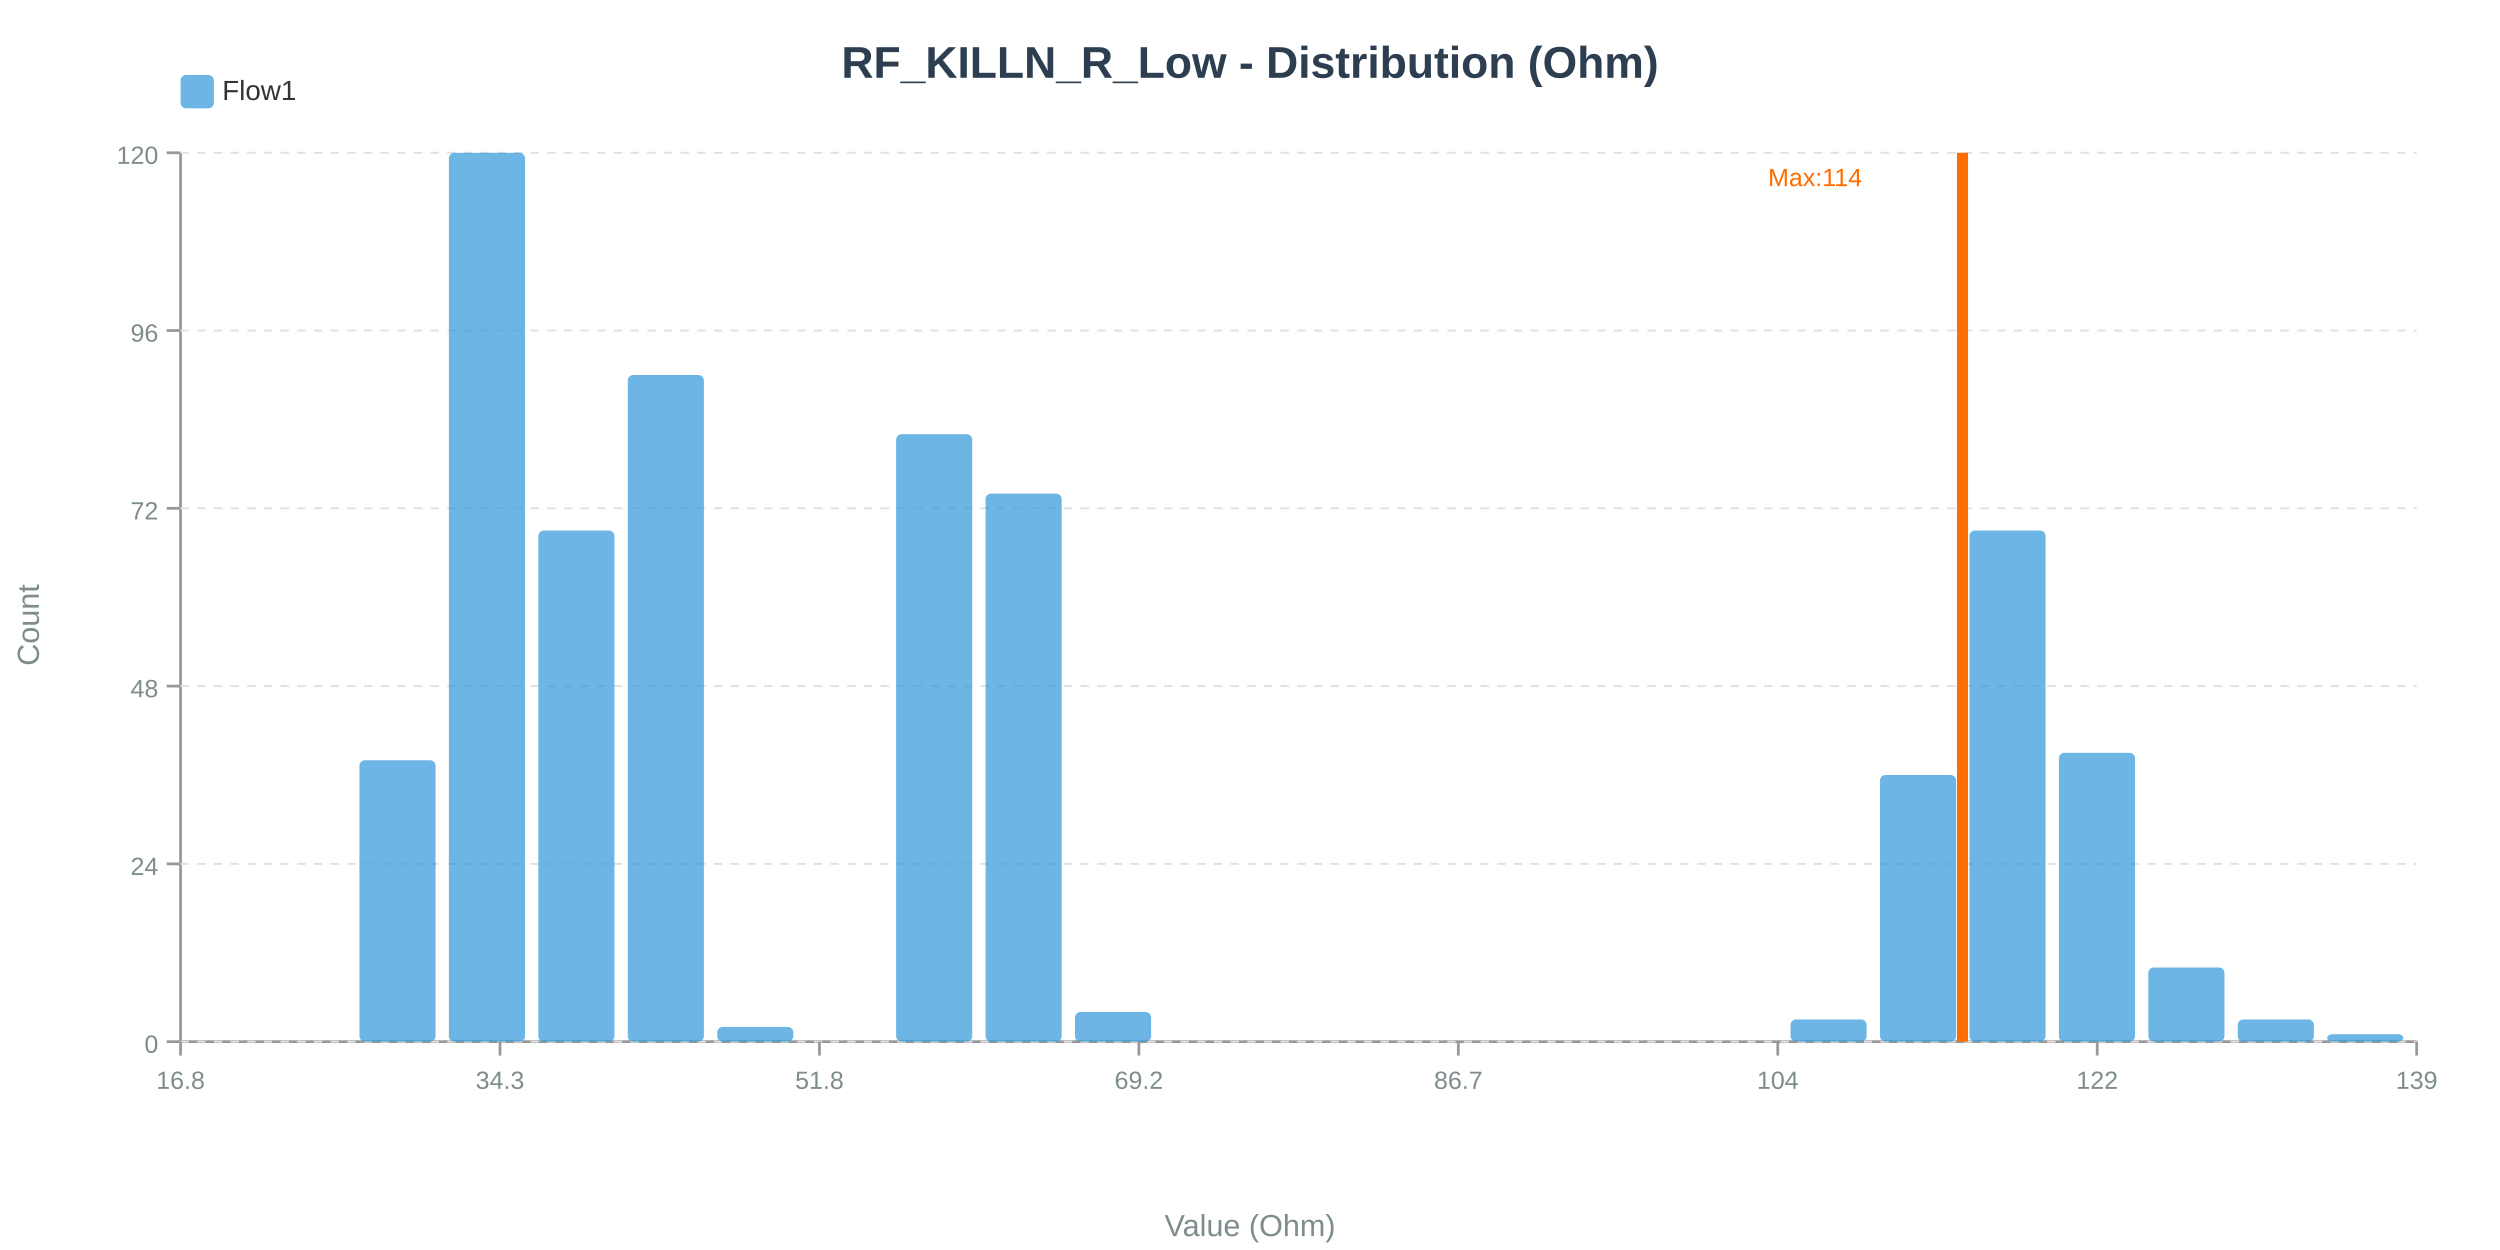
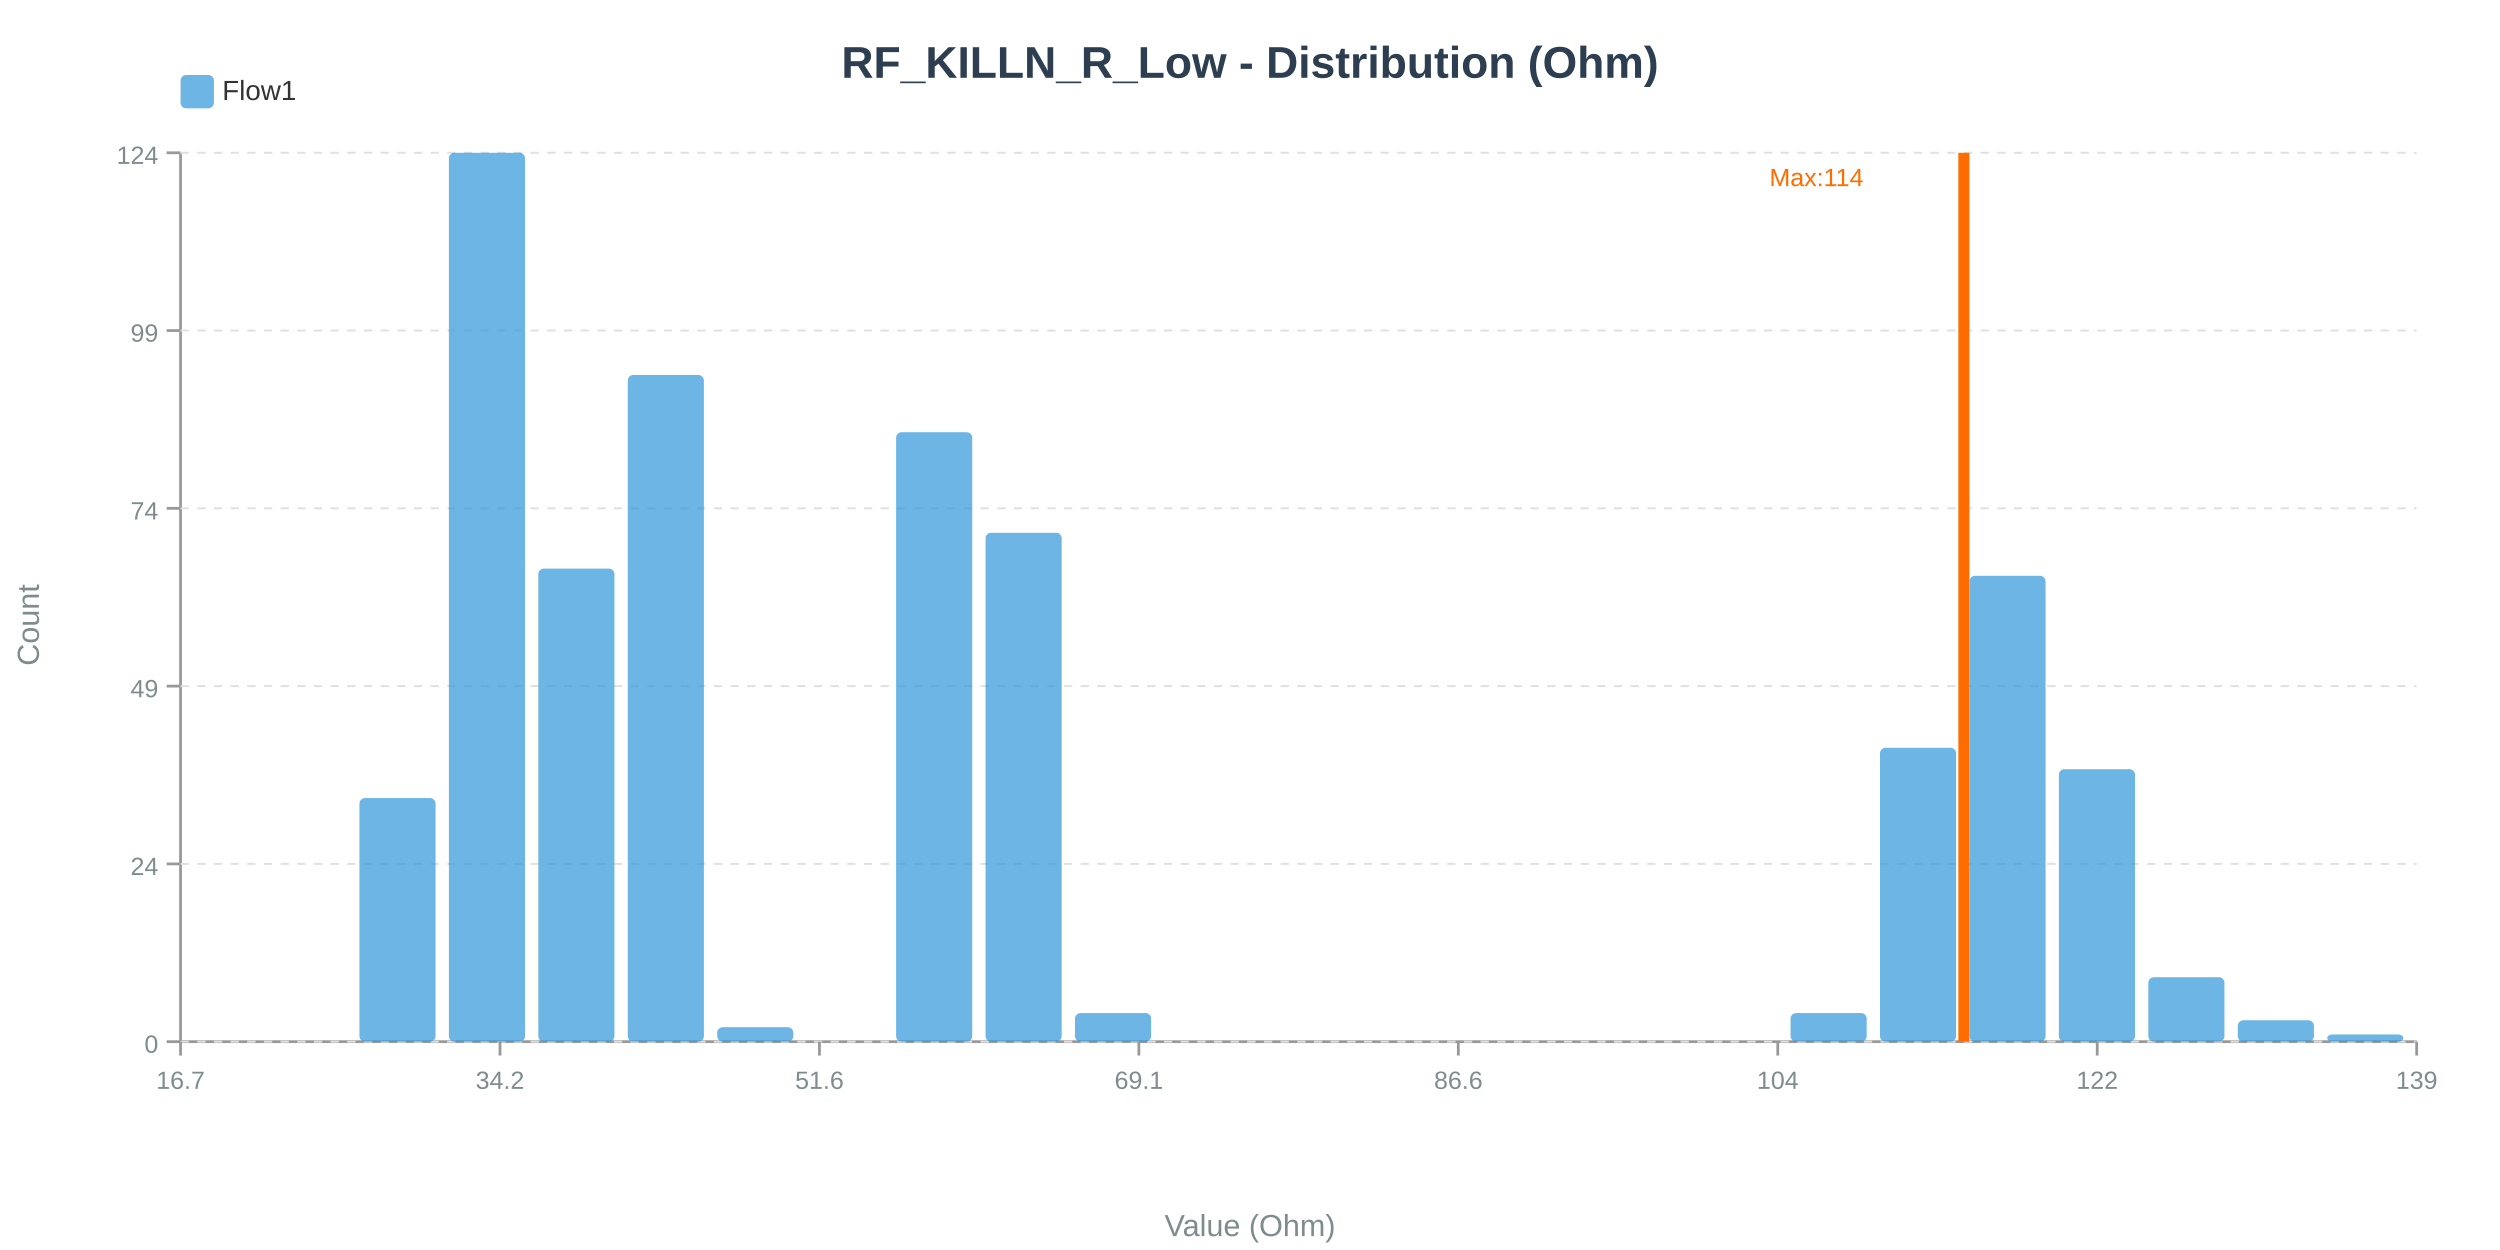
<svg xmlns="http://www.w3.org/2000/svg" width="900" height="450" viewBox="0 0 900 450">
  <rect width="900" height="450" fill="#ffffff" />
  <text x="450.0" y="28.0" font-size="16" font-weight="bold" text-anchor="middle" fill="#2c3e50" font-family="Arial,sans-serif">RF_KILLN_R_Low - Distribution (Ohm)</text>
  <line x1="65.0" y1="375.0" x2="870.0" y2="375.0" stroke="#999" stroke-width="1" />
  <line x1="65.0" y1="55.0" x2="65.0" y2="375.0" stroke="#999" stroke-width="1" />
  <line x1="60.0" y1="375.0" x2="65.0" y2="375.0" stroke="#999" stroke-width="1" />
  <line x1="65.0" y1="375.0" x2="870.0" y2="375.0" stroke="#e0e0e0" stroke-width="0.7" stroke-dasharray="3,3" />
  <text x="57.0" y="379.0" font-size="9" font-weight="normal" text-anchor="end" fill="#7f8c8d" font-family="Arial,sans-serif">0</text>
  <line x1="60.0" y1="311.0" x2="65.0" y2="311.0" stroke="#999" stroke-width="1" />
  <line x1="65.0" y1="311.0" x2="870.0" y2="311.0" stroke="#e0e0e0" stroke-width="0.7" stroke-dasharray="3,3" />
  <text x="57.0" y="315.0" font-size="9" font-weight="normal" text-anchor="end" fill="#7f8c8d" font-family="Arial,sans-serif">24</text>
  <line x1="60.0" y1="247.0" x2="65.0" y2="247.0" stroke="#999" stroke-width="1" />
  <line x1="65.0" y1="247.0" x2="870.0" y2="247.0" stroke="#e0e0e0" stroke-width="0.7" stroke-dasharray="3,3" />
-   <text x="57.0" y="251.0" font-size="9" font-weight="normal" text-anchor="end" fill="#7f8c8d" font-family="Arial,sans-serif">48</text>
+   <text x="57.0" y="251.0" font-size="9" font-weight="normal" text-anchor="end" fill="#7f8c8d" font-family="Arial,sans-serif">49</text>
  <line x1="60.0" y1="183.0" x2="65.0" y2="183.0" stroke="#999" stroke-width="1" />
  <line x1="65.0" y1="183.0" x2="870.0" y2="183.0" stroke="#e0e0e0" stroke-width="0.7" stroke-dasharray="3,3" />
-   <text x="57.0" y="187.0" font-size="9" font-weight="normal" text-anchor="end" fill="#7f8c8d" font-family="Arial,sans-serif">72</text>
+   <text x="57.0" y="187.0" font-size="9" font-weight="normal" text-anchor="end" fill="#7f8c8d" font-family="Arial,sans-serif">74</text>
  <line x1="60.0" y1="119.0" x2="65.0" y2="119.0" stroke="#999" stroke-width="1" />
  <line x1="65.0" y1="119.0" x2="870.0" y2="119.0" stroke="#e0e0e0" stroke-width="0.7" stroke-dasharray="3,3" />
-   <text x="57.0" y="123.0" font-size="9" font-weight="normal" text-anchor="end" fill="#7f8c8d" font-family="Arial,sans-serif">96</text>
+   <text x="57.0" y="123.0" font-size="9" font-weight="normal" text-anchor="end" fill="#7f8c8d" font-family="Arial,sans-serif">99</text>
  <line x1="60.0" y1="55.0" x2="65.0" y2="55.0" stroke="#999" stroke-width="1" />
  <line x1="65.0" y1="55.0" x2="870.0" y2="55.0" stroke="#e0e0e0" stroke-width="0.7" stroke-dasharray="3,3" />
-   <text x="57.0" y="59.0" font-size="9" font-weight="normal" text-anchor="end" fill="#7f8c8d" font-family="Arial,sans-serif">120</text>
+   <text x="57.0" y="59.0" font-size="9" font-weight="normal" text-anchor="end" fill="#7f8c8d" font-family="Arial,sans-serif">124</text>
  <line x1="65.0" y1="375.0" x2="65.0" y2="380.0" stroke="#999" stroke-width="1" />
-   <text x="65.0" y="392.0" font-size="9" font-weight="normal" text-anchor="middle" fill="#7f8c8d" font-family="Arial,sans-serif">16.8</text>
+   <text x="65.0" y="392.0" font-size="9" font-weight="normal" text-anchor="middle" fill="#7f8c8d" font-family="Arial,sans-serif">16.7</text>
  <line x1="180.0" y1="375.0" x2="180.0" y2="380.0" stroke="#999" stroke-width="1" />
-   <text x="180.0" y="392.0" font-size="9" font-weight="normal" text-anchor="middle" fill="#7f8c8d" font-family="Arial,sans-serif">34.3</text>
+   <text x="180.0" y="392.0" font-size="9" font-weight="normal" text-anchor="middle" fill="#7f8c8d" font-family="Arial,sans-serif">34.2</text>
  <line x1="295.0" y1="375.0" x2="295.0" y2="380.0" stroke="#999" stroke-width="1" />
-   <text x="295.0" y="392.0" font-size="9" font-weight="normal" text-anchor="middle" fill="#7f8c8d" font-family="Arial,sans-serif">51.8</text>
+   <text x="295.0" y="392.0" font-size="9" font-weight="normal" text-anchor="middle" fill="#7f8c8d" font-family="Arial,sans-serif">51.6</text>
  <line x1="410.0" y1="375.0" x2="410.0" y2="380.0" stroke="#999" stroke-width="1" />
-   <text x="410.0" y="392.0" font-size="9" font-weight="normal" text-anchor="middle" fill="#7f8c8d" font-family="Arial,sans-serif">69.2</text>
+   <text x="410.0" y="392.0" font-size="9" font-weight="normal" text-anchor="middle" fill="#7f8c8d" font-family="Arial,sans-serif">69.1</text>
  <line x1="525.0" y1="375.0" x2="525.0" y2="380.0" stroke="#999" stroke-width="1" />
-   <text x="525.0" y="392.0" font-size="9" font-weight="normal" text-anchor="middle" fill="#7f8c8d" font-family="Arial,sans-serif">86.7</text>
+   <text x="525.0" y="392.0" font-size="9" font-weight="normal" text-anchor="middle" fill="#7f8c8d" font-family="Arial,sans-serif">86.6</text>
  <line x1="640.0" y1="375.0" x2="640.0" y2="380.0" stroke="#999" stroke-width="1" />
  <text x="640.0" y="392.0" font-size="9" font-weight="normal" text-anchor="middle" fill="#7f8c8d" font-family="Arial,sans-serif">104</text>
  <line x1="755.0" y1="375.0" x2="755.0" y2="380.0" stroke="#999" stroke-width="1" />
  <text x="755.0" y="392.0" font-size="9" font-weight="normal" text-anchor="middle" fill="#7f8c8d" font-family="Arial,sans-serif">122</text>
  <line x1="870.0" y1="375.0" x2="870.0" y2="380.0" stroke="#999" stroke-width="1" />
  <text x="870.0" y="392.0" font-size="9" font-weight="normal" text-anchor="middle" fill="#7f8c8d" font-family="Arial,sans-serif">139</text>
  <text x="450.0" y="445.0" font-size="11" font-weight="normal" text-anchor="middle" fill="#7f8c8d" font-family="Arial,sans-serif">Value (Ohm)</text>
  <text x="14.0" y="225.0" font-size="11" font-weight="normal" text-anchor="middle" fill="#7f8c8d" font-family="Arial,sans-serif" transform="rotate(-90,14,225.0)">Count</text>
-   <rect x="129.4" y="273.7" width="27.4" height="101.3" fill="#3498db" stroke="none" stroke-width="1" opacity="0.72" rx="2" />
+   <rect x="129.4" y="287.3" width="27.4" height="87.7" fill="#3498db" stroke="none" stroke-width="1" opacity="0.72" rx="2" />
  <rect x="161.6" y="55.0" width="27.4" height="320.0" fill="#3498db" stroke="none" stroke-width="1" opacity="0.72" rx="2" />
-   <rect x="193.8" y="191.0" width="27.4" height="184.0" fill="#3498db" stroke="none" stroke-width="1" opacity="0.72" rx="2" />
+   <rect x="193.8" y="204.7" width="27.4" height="170.3" fill="#3498db" stroke="none" stroke-width="1" opacity="0.72" rx="2" />
  <rect x="226.0" y="135.0" width="27.4" height="240.0" fill="#3498db" stroke="none" stroke-width="1" opacity="0.72" rx="2" />
-   <rect x="258.2" y="369.7" width="27.4" height="5.3" fill="#3498db" stroke="none" stroke-width="1" opacity="0.72" rx="2" />
-   <rect x="322.6" y="156.3" width="27.4" height="218.7" fill="#3498db" stroke="none" stroke-width="1" opacity="0.72" rx="2" />
-   <rect x="354.8" y="177.7" width="27.4" height="197.3" fill="#3498db" stroke="none" stroke-width="1" opacity="0.72" rx="2" />
-   <rect x="387.0" y="364.3" width="27.4" height="10.7" fill="#3498db" stroke="none" stroke-width="1" opacity="0.72" rx="2" />
-   <rect x="644.6" y="367.0" width="27.4" height="8.0" fill="#3498db" stroke="none" stroke-width="1" opacity="0.72" rx="2" />
-   <rect x="676.8" y="279.0" width="27.4" height="96.0" fill="#3498db" stroke="none" stroke-width="1" opacity="0.72" rx="2" />
-   <rect x="709.0" y="191.0" width="27.4" height="184.0" fill="#3498db" stroke="none" stroke-width="1" opacity="0.72" rx="2" />
-   <rect x="741.2" y="271.0" width="27.4" height="104.0" fill="#3498db" stroke="none" stroke-width="1" opacity="0.72" rx="2" />
-   <rect x="773.4" y="348.3" width="27.4" height="26.7" fill="#3498db" stroke="none" stroke-width="1" opacity="0.72" rx="2" />
-   <rect x="805.6" y="367.0" width="27.4" height="8.0" fill="#3498db" stroke="none" stroke-width="1" opacity="0.72" rx="2" />
-   <rect x="837.8" y="372.3" width="27.4" height="2.7" fill="#3498db" stroke="none" stroke-width="1" opacity="0.72" rx="2" />
+   <rect x="258.2" y="369.8" width="27.4" height="5.2" fill="#3498db" stroke="none" stroke-width="1" opacity="0.72" rx="2" />
+   <rect x="322.6" y="155.6" width="27.4" height="219.4" fill="#3498db" stroke="none" stroke-width="1" opacity="0.72" rx="2" />
+   <rect x="354.8" y="191.8" width="27.4" height="183.2" fill="#3498db" stroke="none" stroke-width="1" opacity="0.72" rx="2" />
+   <rect x="387.0" y="364.7" width="27.4" height="10.3" fill="#3498db" stroke="none" stroke-width="1" opacity="0.72" rx="2" />
+   <rect x="644.6" y="364.7" width="27.4" height="10.3" fill="#3498db" stroke="none" stroke-width="1" opacity="0.72" rx="2" />
+   <rect x="676.8" y="269.2" width="27.4" height="105.8" fill="#3498db" stroke="none" stroke-width="1" opacity="0.72" rx="2" />
+   <rect x="709.0" y="207.3" width="27.4" height="167.7" fill="#3498db" stroke="none" stroke-width="1" opacity="0.72" rx="2" />
+   <rect x="741.2" y="276.9" width="27.4" height="98.1" fill="#3498db" stroke="none" stroke-width="1" opacity="0.72" rx="2" />
+   <rect x="773.4" y="351.8" width="27.4" height="23.2" fill="#3498db" stroke="none" stroke-width="1" opacity="0.72" rx="2" />
+   <rect x="805.6" y="367.3" width="27.4" height="7.7" fill="#3498db" stroke="none" stroke-width="1" opacity="0.72" rx="2" />
+   <rect x="837.8" y="372.4" width="27.4" height="2.6" fill="#3498db" stroke="none" stroke-width="1" opacity="0.72" rx="2" />
  <rect x="65.0" y="27.0" width="12.0" height="12.0" fill="#3498db" stroke="none" stroke-width="1" opacity="0.72" rx="2" />
  <text x="80.0" y="36.0" font-size="10" font-weight="normal" text-anchor="start" fill="#333" font-family="Arial,sans-serif">Flow1</text>
  <g class="spec-el">
-     <line x1="706.5" y1="55.0" x2="706.5" y2="375.0" stroke="#ff6d00" stroke-width="4" />
-     <text x="636.5" y="67.0" font-size="9" font-weight="normal" text-anchor="start" fill="#ff6d00" font-family="Arial,sans-serif">Max:114</text>
+     <line x1="707.0" y1="55.0" x2="707.0" y2="375.0" stroke="#ff6d00" stroke-width="4" />
+     <text x="637.0" y="67.0" font-size="9" font-weight="normal" text-anchor="start" fill="#ff6d00" font-family="Arial,sans-serif">Max:114</text>
  </g>
</svg>
